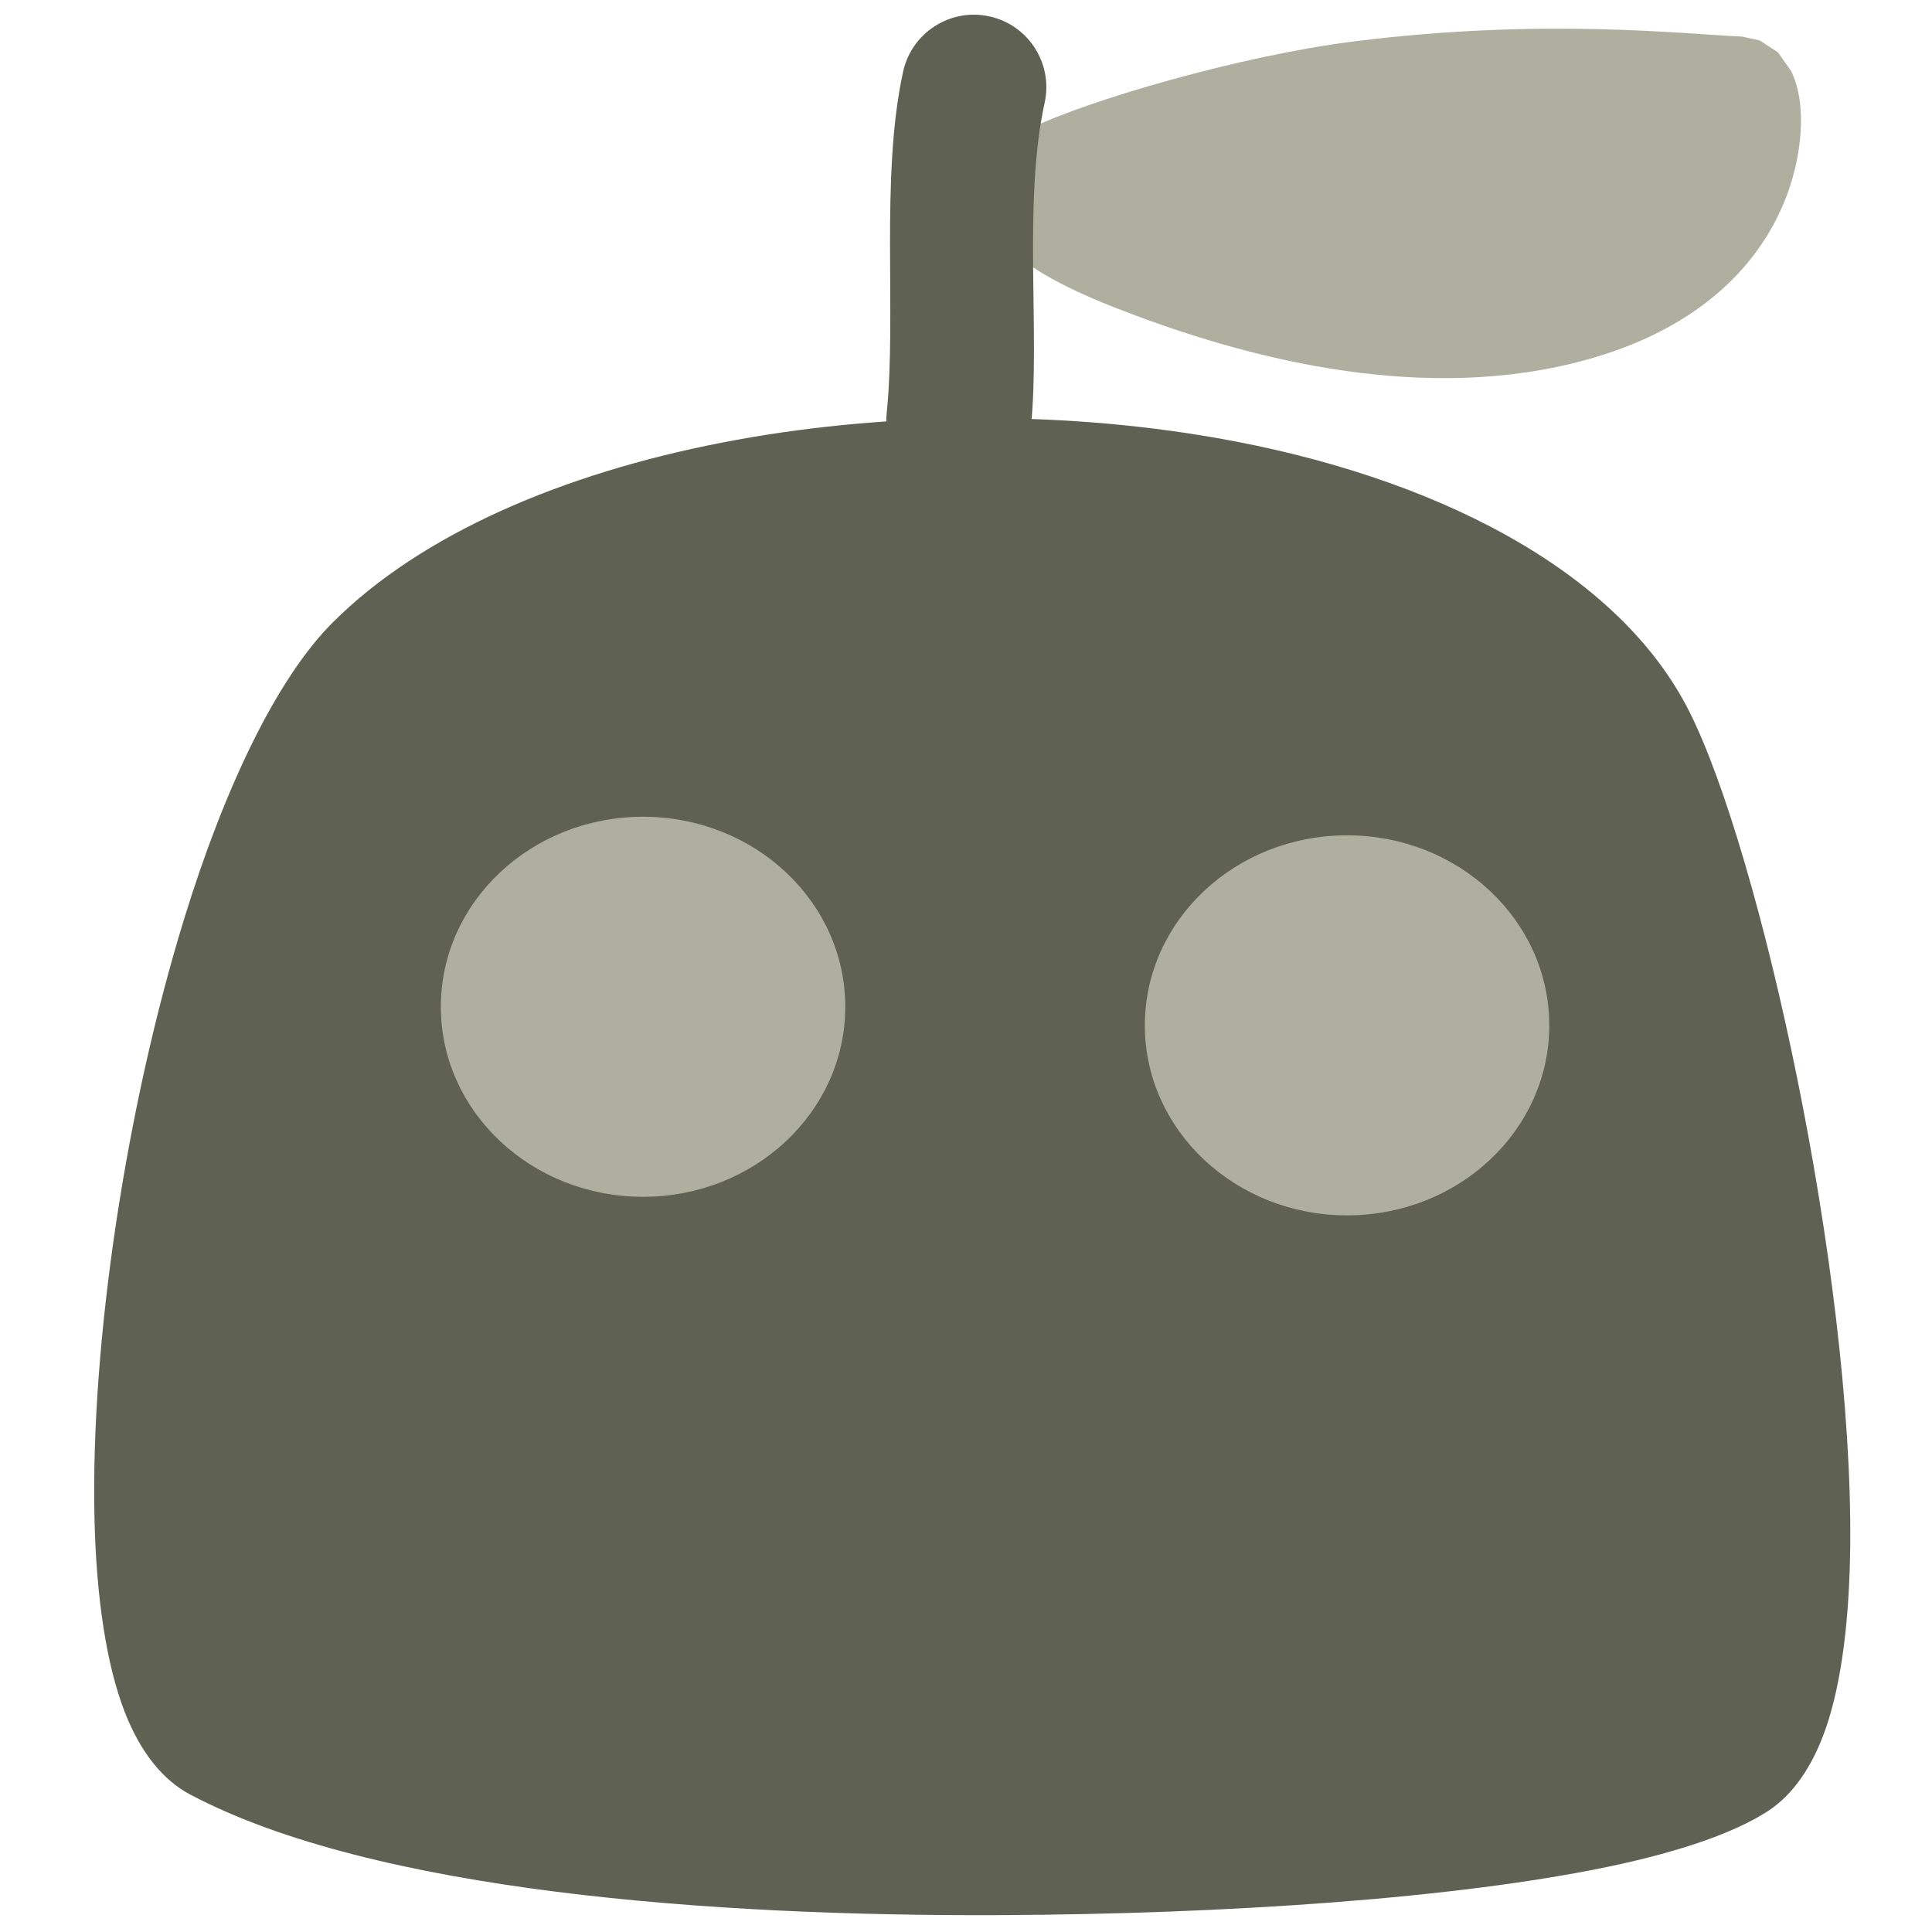
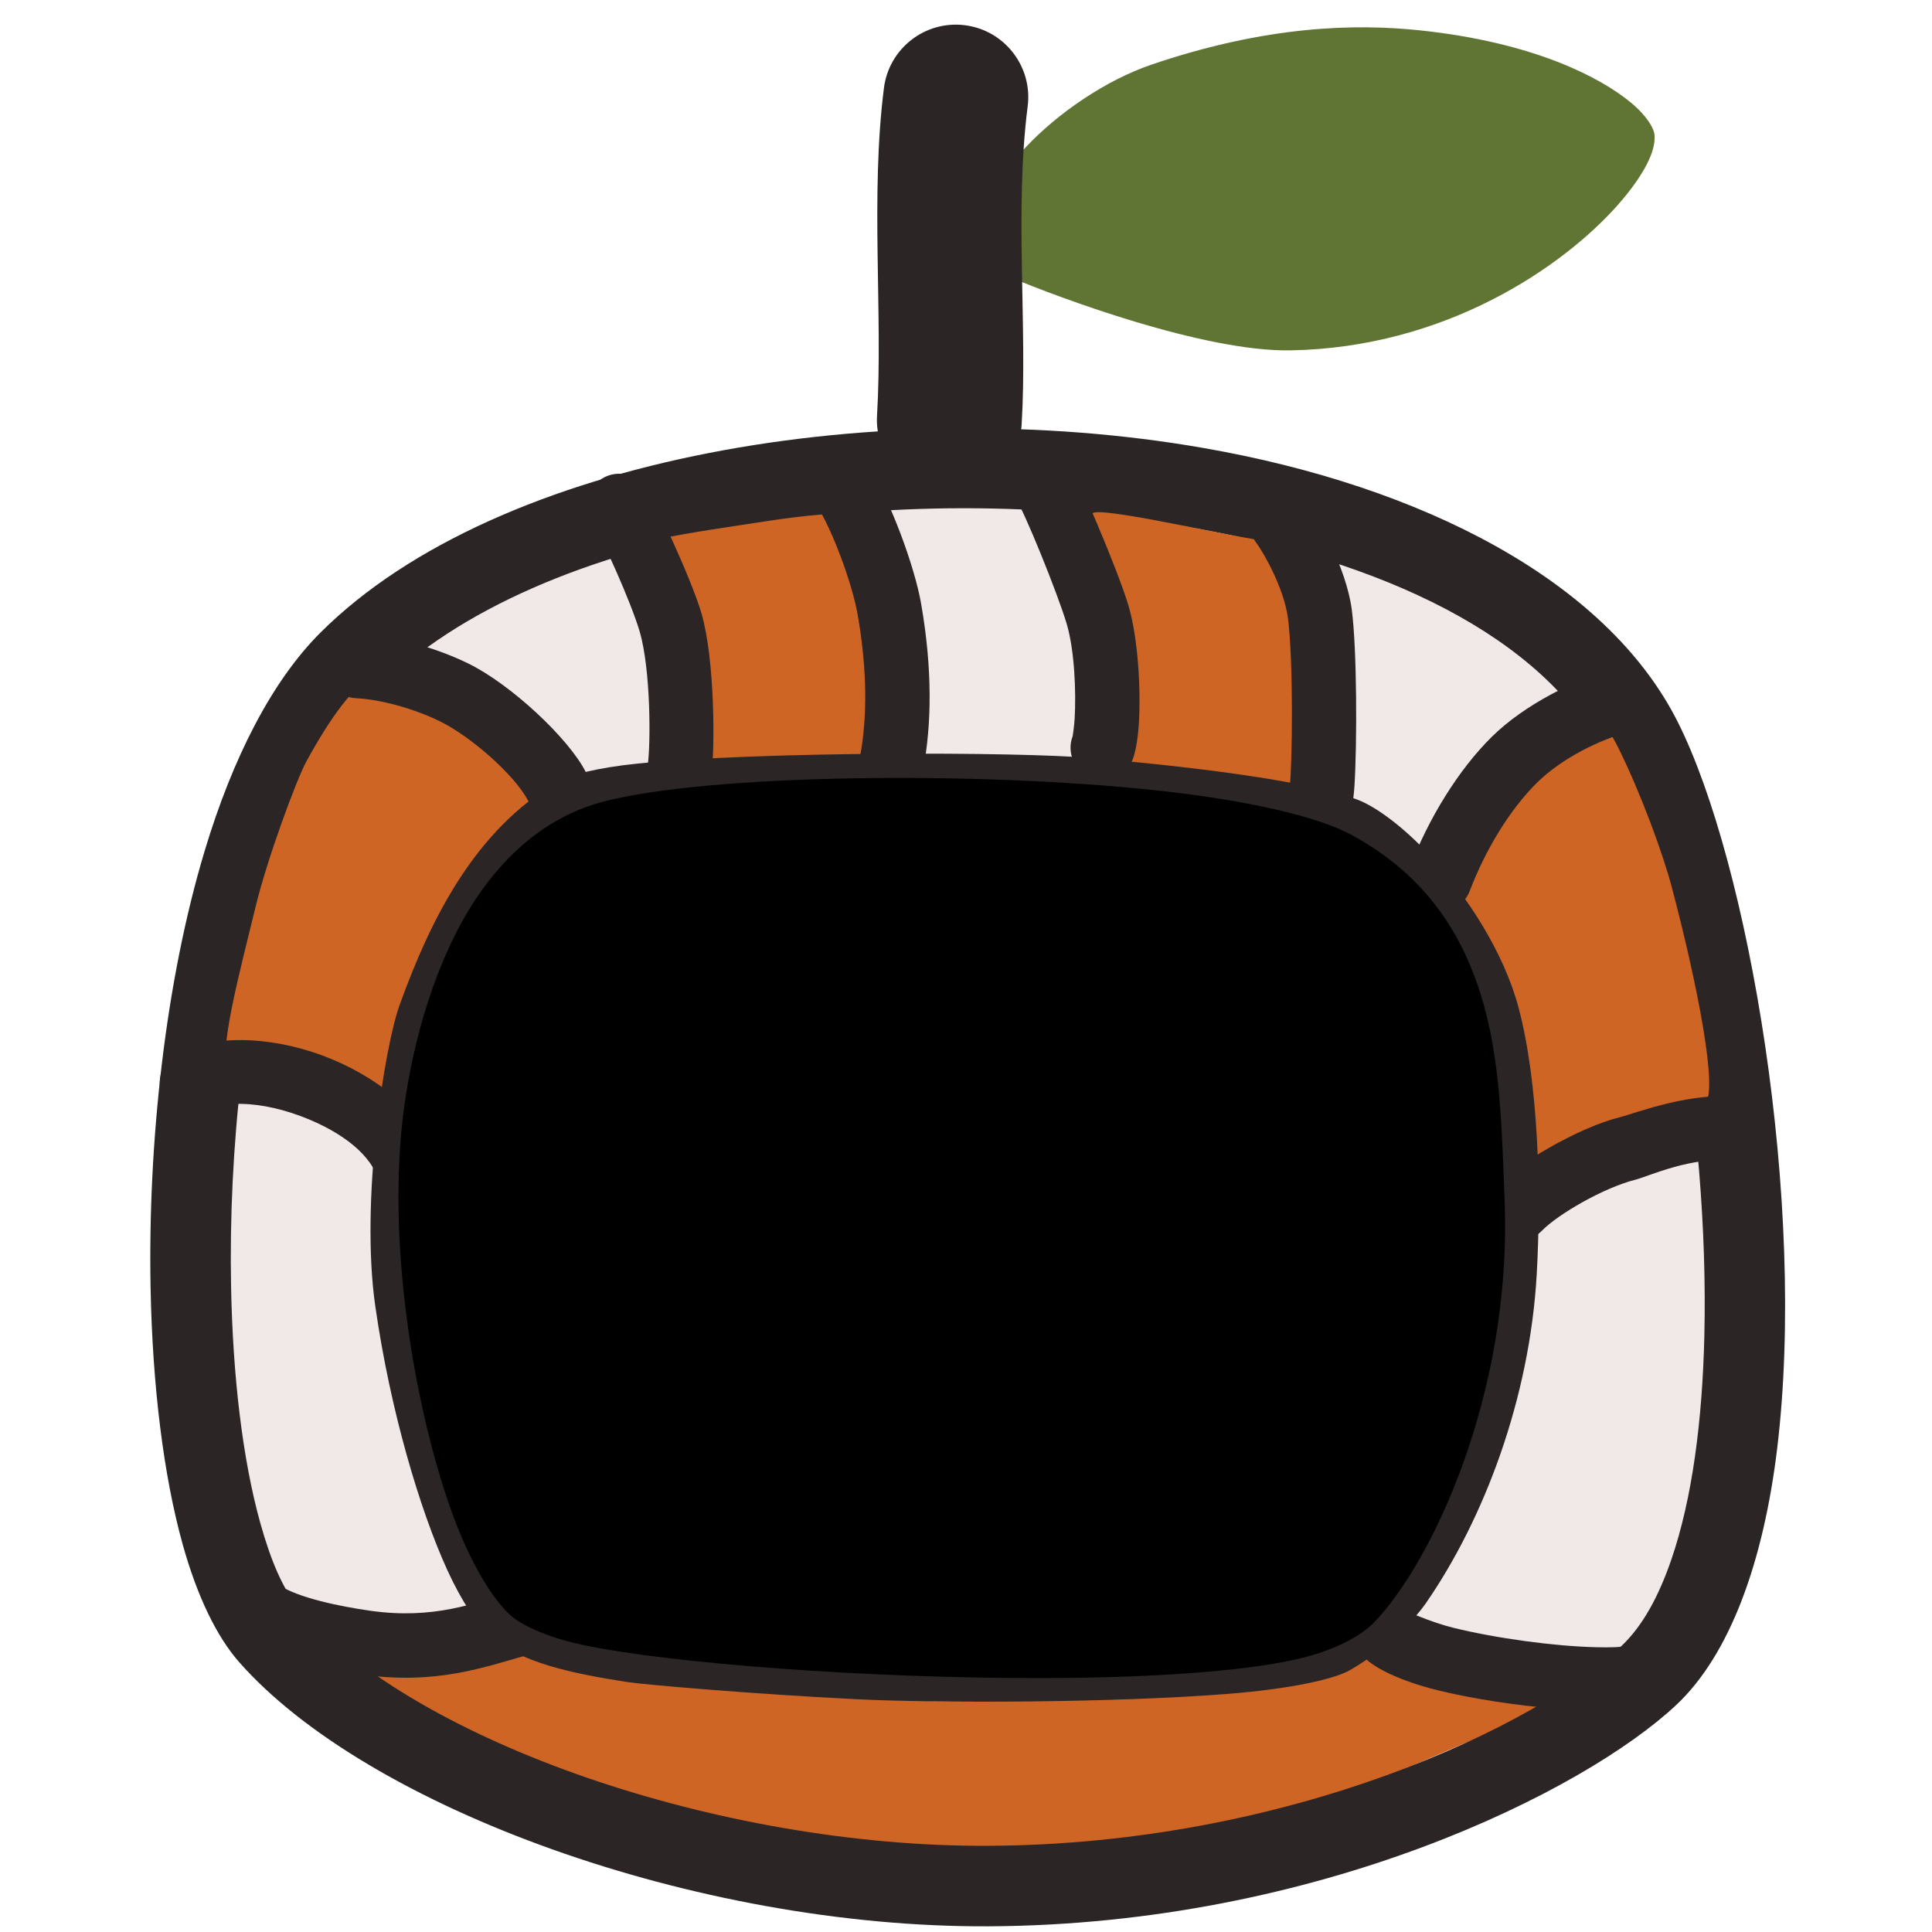
- <svg xmlns="http://www.w3.org/2000/svg" width="100%" height="100%" viewBox="0 0 240 240" version="1.1" xml:space="preserve" style="fill-rule:evenodd;clip-rule:evenodd;stroke-linecap:round;stroke-linejoin:round;stroke-miterlimit:1.5;">
-   <g transform="matrix(0.128509,0,0,0.128509,-28.0898,-16.3747)">
+ <svg xmlns="http://www.w3.org/2000/svg" width="100%" height="100%" viewBox="0 0 240 240" version="1.1" xml:space="preserve" style="fill-rule:evenodd;clip-rule:evenodd;stroke-linejoin:round;stroke-miterlimit:2;">
+   <g transform="matrix(0.128598,0,0,0.128598,-29.6904,-15.1573)">
    <g transform="matrix(1.97618,0,0,1.97618,-1065.72,53.2656)">
-       <path d="M826.689,355.803C734.755,447.382 672.734,855.822 751.954,897.824C839.757,944.376 1002.14,955.253 1139.13,954.623C1294.56,953.909 1455.2,939.139 1504.17,906.764C1576.31,859.065 1506.77,489.976 1458.61,394.359C1377.19,232.708 965.737,217.295 826.689,355.803Z" style="fill:rgb(95,98,82);" />
-       <path d="M812.795,341.855C899.778,255.208 1088.63,224.499 1244.43,251.668C1351.05,270.26 1441.34,316.301 1476.19,385.502C1510.68,453.964 1556.23,659.422 1554.93,793.311C1554.58,829.514 1550.73,860.701 1542.89,883.21C1536.34,902.017 1526.69,915.471 1515.03,923.187C1498.9,933.852 1471.88,943.222 1437.15,950.512C1362.34,966.213 1249.49,973.804 1139.22,974.311C998.89,974.956 832.677,962.907 742.732,915.218C729.749,908.335 718.696,894.902 711.006,875.218C701.913,851.945 696.973,818.799 696.102,779.974C694.173,693.994 711.613,578.905 740.13,486.452C759.896,422.37 785.45,369.093 812.795,341.855ZM840.584,369.752C816.444,393.798 795.207,441.487 777.757,498.058C750.452,586.584 733.621,696.763 735.469,779.091C736.216,812.399 739.882,840.923 747.683,860.889C751.26,870.044 755.138,877.227 761.177,880.429C846.838,925.846 1005.39,935.549 1139.04,934.935C1231.23,934.511 1325.28,929.128 1396.22,917.942C1440.41,910.974 1475.21,902.304 1493.31,890.341C1498.96,886.605 1502.53,879.369 1505.7,870.262C1512.44,850.915 1515.25,824.046 1515.56,792.93C1516.79,665.025 1473.97,468.617 1441.03,403.215C1410.74,343.091 1330.3,306.613 1237.66,290.459C1094.6,265.51 920.459,290.186 840.584,369.752Z" style="fill:rgb(95,98,82);" />
+       <path d="M826.689,355.803C734.755,447.382 728.514,764.796 787.748,832.112C847.751,900.303 1002.14,955.253 1139.13,954.623C1294.56,953.909 1419.08,891.942 1461.94,851.835C1541.22,777.648 1506.77,489.976 1458.61,394.359C1377.19,232.708 965.737,217.295 826.689,355.803Z" style="fill:rgb(241,232,232);" />
+       <clipPath id="_clip1">
+         <path d="M826.689,355.803C734.755,447.382 728.514,764.796 787.748,832.112C847.751,900.303 1002.14,955.253 1139.13,954.623C1294.56,953.909 1419.08,891.942 1461.94,851.835C1541.22,777.648 1506.77,489.976 1458.61,394.359C1377.19,232.708 965.737,217.295 826.689,355.803Z" />
+       </clipPath>
+       <g clip-path="url(#_clip1)">
+         <path d="M911.94,841.62C910.593,840.759 864.018,849.619 847.937,845.599C835.327,842.446 821.124,840.286 809.4,836.378C808.076,835.937 800.151,833.756 800.288,833.928C803.568,838.036 821.83,855.02 831.314,860.599C842.445,867.147 853.152,874.527 864.431,880.806C883.96,891.677 906.783,902.361 927.82,909.769C955.918,919.664 979.058,925.599 1002.72,931.174C1030.26,937.663 1048.68,934.667 1075.08,937.764C1097.9,940.442 1220.69,934.4 1236.51,931.238C1272.7,924.003 1287.04,916.654 1319.31,906.403C1333.43,901.919 1359.7,889.924 1373.31,884.331C1402.82,872.196 1402.41,868.62 1421.74,858.163C1425.58,856.089 1335.62,841.333 1325.18,842.726C1299.41,846.161 1264.64,856.555 1238.83,859.922C1214.32,863.119 1195.21,860.766 1170.53,862.529C1127.12,865.63 1077.55,864.815 1034.88,858.079C1018.75,855.531 1002.76,858.725 986.547,856.698C963.946,853.873 912.886,845.154 911.94,841.62Z" style="fill:rgb(207,101,37);" />
+       </g>
+       <path d="M812.804,341.864C899.786,255.22 1088.63,224.513 1244.43,251.681C1351.04,270.273 1441.33,316.311 1476.18,385.508C1511,454.633 1539.31,620.889 1524.82,740.737C1518.14,795.955 1501.79,841.491 1475.38,866.201C1430.71,908.005 1301.23,973.553 1139.22,974.298C996.257,974.955 835.598,916.275 772.977,845.109C761.986,832.618 752.485,812.917 745.477,787.837C736.044,754.072 730.622,709.892 729.718,662.118C728.377,591.261 736.932,512.448 756.186,448.512C769.738,403.51 788.829,365.746 812.804,341.864ZM840.575,369.743C820.42,389.819 805.256,422.028 793.864,459.858C775.702,520.169 767.795,594.534 769.06,661.373C769.893,705.397 774.683,746.134 783.376,777.248C788.453,795.421 794.554,810.064 802.518,819.115C859.905,884.332 1008.03,935.551 1139.04,934.948C1287.89,934.264 1407.45,875.879 1448.5,837.469C1459.13,827.524 1466.97,812.802 1473.07,795.091C1483.41,765.021 1488.24,726.809 1489.22,685.823C1491.72,581.249 1469.01,458.732 1441.04,403.209C1410.75,343.082 1330.31,306.601 1237.67,290.446C1094.59,265.496 920.452,290.174 840.575,369.743Z" style="fill:rgb(43,37,37);" />
+       <g transform="matrix(-0.439836,-0.898078,0.898078,-0.439836,1466.05,1425.71)">
+         <path d="M764.891,307.071C757.173,308.456 750.685,356.643 753.307,370.988C756.404,387.93 755.985,393.805 756.229,396.199C757.102,404.767 811.714,419.204 858.537,428.503C875.25,431.823 905.971,435.019 930.415,434.971C950.495,434.931 967.949,429.027 966.893,428.386C966.514,428.156 970.732,419.65 964.455,392.899C957.25,362.189 913.59,332.018 909.545,332.082C885.863,332.457 780.225,304.319 764.891,307.071Z" style="fill:rgb(207,101,37);" />
+       </g>
+       <g transform="matrix(-0.485438,0.874271,-0.942554,-0.362462,1659.58,-249.297)">
+         <path d="M902.571,320.208C900.892,319.416 869.827,371.424 871.684,395.81C872.557,407.276 871.931,418.974 873.059,419.795C882.677,426.799 901.783,428.952 926.156,428.8C935.874,428.74 977.823,422.51 1002.63,415.854C1027.94,409.06 1082.91,395.945 1078.22,389.41C1077.97,389.052 1079.11,379.373 1079.53,368.075C1080.45,343.443 1101.54,307.559 1087.13,309.103C1083.83,309.457 1039.93,325.392 1000.39,331.482C962.549,337.309 916.437,326.757 902.571,320.208Z" style="fill:rgb(207,101,37);" />
+       </g>
+       <g transform="matrix(0.829047,0,0,0.92015,476.929,-41.6959)">
+         <path d="M860.298,354.69C869.143,364.878 880.416,466.319 877.829,482.599C875.648,496.332 984.55,505.606 979.623,502.612C979.244,502.382 983.983,442.578 980.334,415.434C975.958,382.871 962.967,368.253 958.995,367.759C935.054,364.777 854.025,347.463 860.298,354.69Z" style="fill:rgb(207,101,37);" />
+       </g>
+       <g transform="matrix(0.807113,0,0,1.08156,290.889,-100.657)">
+         <path d="M845.069,368.554C848.046,378.006 864.333,397.655 871.734,425.934C877.106,446.46 869.431,463.705 869.995,465.487C871.009,468.688 934.918,466.663 944.972,466.133C952.008,465.763 979.713,468.42 974.786,465.427C974.407,465.196 983.564,443.783 977.288,417.033C970.083,386.322 963.704,355.125 959.669,355.308C934.661,356.436 918.54,358.702 893.137,361.517C887.578,362.133 844.583,367.013 845.069,368.554Z" style="fill:rgb(207,101,37);" />
+       </g>
+       <path d="M1346.03,821.305C1347.04,821.735 1357.42,826.114 1366.25,828.305C1387.37,833.543 1416.17,837.412 1436.16,837.871C1442.99,838.028 1448.56,837.986 1451.77,837.019C1460.09,834.519 1468.88,839.244 1471.38,847.564C1473.88,855.883 1469.15,864.667 1460.83,867.167C1445.5,871.775 1393.09,867.398 1358.67,858.858C1340.93,854.458 1327.72,848.025 1323.08,842.843C1317.29,836.369 1317.84,826.41 1324.31,820.617C1330.6,814.992 1340.17,815.35 1346.03,821.305Z" style="fill:rgb(43,37,37);" />
+       <path d="M1374.54,468.213C1371.45,476.332 1362.35,480.415 1354.23,477.325C1346.11,474.236 1342.03,465.136 1345.12,457.016C1354.42,432.582 1369.16,408.809 1385.34,392.843C1401.37,377.019 1426.33,364.659 1444.42,360.03C1452.83,357.876 1461.41,362.96 1463.57,371.376C1465.72,379.792 1460.64,388.373 1452.22,390.527C1438.53,394.03 1419.59,403.273 1407.45,415.248C1394.13,428.394 1382.2,448.095 1374.54,468.213Z" style="fill:rgb(43,37,37);" />
+       <g transform="matrix(0.980892,0.194551,-0.194551,0.980892,186.33,-69.5721)">
+         <path d="M1337.07,452.348C1332.36,459.652 1322.62,461.765 1315.31,457.063C1308.01,452.36 1305.89,442.612 1310.6,435.308C1318.43,423.132 1344.09,399.783 1363.55,390.573C1370.64,387.221 1396.65,370.546 1419.87,369.639C1428.55,369.3 1435.87,376.072 1436.21,384.753C1436.55,393.433 1429.78,400.756 1421.1,401.095C1402.71,401.813 1382.63,416.373 1377.02,419.028C1362.41,425.94 1342.95,443.21 1337.07,452.348Z" style="fill:rgb(43,37,37);" />
+       </g>
+       <path d="M774.723,833.479C767.517,828.627 765.606,818.837 770.458,811.632C775.309,804.426 785.099,802.514 792.305,807.366C801.899,813.826 822.696,818 837.101,820.045C868.169,824.454 887.901,816.279 906.377,811.112C914.743,808.773 923.434,813.666 925.774,822.032C928.113,830.398 923.22,839.09 914.854,841.429C892.964,847.55 869.487,856.436 832.678,851.212C813.925,848.551 787.213,841.888 774.723,833.479Z" style="fill:rgb(43,37,37);" />
+       <path d="M942.484,410.137C946.414,417.885 943.314,427.365 935.566,431.294C927.819,435.224 918.339,432.124 914.409,424.376C908.111,411.958 886.614,392.86 871.167,385.283C858.449,379.044 842.079,374.548 830.196,373.993C821.518,373.589 814.802,366.215 815.207,357.537C815.612,348.86 822.985,342.143 831.663,342.548C847.125,343.269 868.483,348.903 885.031,357.02C905.765,367.191 934.031,393.469 942.484,410.137Z" style="fill:rgb(43,37,37);" />
+       <g transform="matrix(0.506945,0,0,0.506945,546.85,31.1973)">
+         <g transform="matrix(1.9726,0,0,1.9726,-958.21,-90.0887)">
+           <path d="M994.518,294.73C989.832,287.415 991.967,277.672 999.282,272.986C1006.6,268.3 1016.34,270.435 1021.02,277.75C1029.93,291.651 1041.99,323.415 1045.27,342.211C1050.89,374.422 1050.39,401.306 1046.37,422.762C1044.77,431.3 1036.54,436.934 1028,435.334C1019.46,433.735 1013.83,425.504 1015.43,416.966C1018.89,398.493 1019.09,375.35 1014.26,347.618C1011.57,332.211 1001.82,306.125 994.518,294.73Z" style="fill:rgb(43,37,37);" />
+         </g>
+         <g transform="matrix(1.9726,0,0,1.9726,-1146.66,-74.2157)">
+           <path d="M980.618,295.923C975.376,288.997 976.743,279.117 983.67,273.874C990.596,268.631 1000.48,269.999 1005.72,276.925C1010.34,283.032 1028.36,321.703 1033.4,338.793C1040.11,361.498 1040.07,406.6 1038.22,418.206C1036.86,426.785 1028.79,432.642 1020.21,431.276C1011.63,429.91 1005.77,421.837 1007.14,413.258C1008.66,403.678 1008.75,366.45 1003.21,347.709C999.004,333.463 984.471,301.014 980.618,295.923Z" style="fill:rgb(43,37,37);" />
+         </g>
+       </g>
+       <g transform="matrix(1,0,0,1,-91.8732,190.88)">
+         <path d="M962.358,407.023C965.289,415.2 961.03,424.219 952.852,427.15C944.674,430.081 935.655,425.822 932.724,417.644C927.734,403.721 911.268,393.359 894.269,387.123C883.417,383.143 872.084,380.982 862.378,381.469C857.638,381.707 853.357,382.461 850.16,384.464C842.797,389.075 833.076,386.841 828.466,379.478C823.855,372.116 826.089,362.395 833.452,357.784C849.574,347.687 878.385,347.766 905.11,357.569C931.304,367.178 954.668,385.568 962.358,407.023Z" style="fill:rgb(43,37,37);" />
+       </g>
+       <g transform="matrix(0.506945,0,0,0.506945,632.047,28.0622)">
+         <g transform="matrix(1.9726,0,0,1.9726,-696.257,-76.3673)">
+           <path d="M1007.14,431.528C1007.17,431.337 1007.21,431.091 1007.23,430.899C1008.91,417.107 1009.26,365.593 1006.57,345.331C1004.66,330.982 994.728,313.479 991.204,308.824C985.962,301.898 987.329,292.018 994.256,286.775C1001.18,281.532 1011.06,282.899 1016.31,289.826C1021.26,296.368 1035.1,321.019 1037.78,341.185C1040.37,360.728 1040.41,407.064 1039.1,427.63C1038.6,435.359 1037.4,440.583 1036.69,442.236C1033.28,450.224 1024.02,453.937 1016.04,450.522C1008.6,447.343 1004.87,439.098 1007.14,431.528Z" style="fill:rgb(43,37,37);" />
+         </g>
+         <g transform="matrix(1.9726,0,0,1.9726,-902.902,-75.2176)">
+           <path d="M1006.13,402.578C1006.22,402.013 1006.9,397.476 1007.09,394.012C1007.84,380.86 1007.05,360.71 1003.21,347.709C998.947,333.271 982.112,291.645 978.208,286.486C972.965,279.559 974.332,269.679 981.259,264.436C988.185,259.194 998.065,260.561 1003.31,267.487C1007.88,273.525 1028.41,321.895 1033.4,338.793C1038.13,354.804 1039.44,379.588 1038.52,395.784C1038.03,404.607 1036.6,411.35 1035.29,414.417C1031.88,422.405 1022.62,426.118 1014.63,422.704C1006.82,419.365 1003.1,410.44 1006.13,402.578Z" style="fill:rgb(43,37,37);" />
+         </g>
+       </g>
+       <g transform="matrix(3.36253,0,0,3.36253,717.215,121.234)">
+         <g transform="matrix(0.254132,0,0,0.254132,-166.739,-8.30747)">
+           <path d="M917.803,399.97C940.966,386.605 1155.12,385.664 1207.21,390.264C1231.46,392.405 1318.38,399.564 1351.59,412.453C1370.67,419.859 1414.31,466.508 1426.57,512.58C1437.22,552.6 1438.64,611.258 1436.07,656.432C1432.35,721.916 1408.46,785.801 1377.31,830.731C1373.51,836.213 1361.59,849.767 1342.99,860.517C1317.64,875.166 1138.83,876.658 1075.09,873.445C1017.82,870.558 957.156,865.425 947.562,863.932C921.921,859.942 897.297,856.681 883.123,844.008C865.926,828.632 838.285,753.854 826.586,671.968C818.735,617.021 831.041,535.848 839.227,513.216C854.593,470.734 875.57,424.339 917.803,399.97Z" style="fill:rgb(206,186,186);" />
+           <path d="M903.995,376.039C910.168,372.477 926.235,368.21 949.005,365.899C1018.75,358.821 1167.12,358.987 1209.64,362.742C1235.17,364.996 1326.61,373.123 1361.59,386.696C1371.6,390.584 1387.41,401.915 1403.05,418.941C1423.63,441.357 1444.8,473.63 1453.27,505.477C1464.56,547.915 1466.38,610.097 1463.66,658C1459.63,728.821 1433.71,797.882 1400.02,846.474C1395.21,853.412 1380.35,870.834 1356.81,884.439C1347.62,889.75 1322.02,895.192 1288.21,897.917C1221.81,903.267 1119.08,903.327 1073.7,901.039C1015.14,898.087 953.124,892.759 943.315,891.233C911.764,886.323 882.149,880.199 864.708,864.605C857.802,858.431 848.862,845.59 840.394,826.994C824.852,792.864 807.857,736.224 799.234,675.876C790.724,616.315 804.372,528.35 813.245,503.818C830.717,455.514 855.974,403.747 903.995,376.039ZM1329.83,836.207C1343.12,828.385 1351.86,818.949 1354.61,814.989C1383.22,773.719 1405.07,715.01 1408.49,654.863C1410.9,612.419 1409.87,557.285 1399.87,519.683C1393.63,496.242 1377.5,472.815 1362.35,456.316C1354.15,447.389 1346.85,440.249 1341.59,438.211C1310.14,426.005 1227.74,419.813 1204.78,417.786C1168.98,414.624 1055.22,414.199 982.384,418.687C959.199,420.116 933.635,424.136 930.302,424.67C894.758,445.922 878.311,486.389 865.208,522.614C857.71,543.345 846.745,617.727 853.937,668.06C860.619,714.831 872.71,759.18 884.893,790.326C891.243,806.559 896.419,818.834 901.539,823.412C905.65,827.088 911.544,828.807 918.003,830.489C928.306,833.17 939.946,834.786 951.81,836.632C961.189,838.091 1020.5,843.029 1076.48,845.851C1120.33,848.062 1219.61,848.008 1283.77,842.837C1304.27,841.185 1327.95,836.575 1329.83,836.207Z" style="fill:rgb(43,37,37);" />
+         </g>
+         <g transform="matrix(0.254132,0,0,0.254132,-166.739,-8.30747)">
+           <path d="M938.959,423.292C1020.26,401.91 1283.32,408.219 1340.13,439.024C1407.53,475.564 1405.79,549.154 1408.46,616.815C1412.39,716.507 1372.39,802.39 1344.25,831.431C1308.52,868.291 928.234,849.363 901.125,825.548C876.07,803.538 838.405,669.202 852.3,567.317C859.943,511.275 884.773,437.542 938.959,423.292Z" />
+           <path d="M929.589,387.665C988.998,372.041 1141.36,369.817 1247.77,381.376C1297.75,386.805 1338.2,396.069 1357.69,406.639C1401.55,430.417 1423.35,465.921 1434.18,506.818C1443.16,540.746 1443.82,578.834 1445.27,615.363C1449.71,727.93 1402.48,824.278 1370.7,857.069C1363.27,864.732 1348.27,873.299 1325.74,878.331C1293.62,885.503 1239.89,888.87 1180.71,888.981C1081.9,889.166 967.56,880.675 917.186,869.837C896.024,865.283 882.446,858.174 876.812,853.224C866.621,844.272 853.068,822.602 842.149,791.536C821.836,733.744 805.285,639.433 815.799,562.339C821.072,523.674 833.973,477.862 856.498,443.719C874.775,416.014 899.255,395.643 929.589,387.665ZM924.761,795.928C962.99,807.303 1080.43,815.491 1180.57,815.304C1221.93,815.226 1260.37,813.635 1289.13,809.897C1301.31,808.313 1315.94,804.417 1320.12,803.264C1344.33,775.755 1374.96,702.368 1371.65,618.268C1370.64,592.737 1370.44,566.301 1366.32,541.575C1361.62,513.303 1351.65,487.174 1322.58,471.408C1307.98,463.494 1277.23,458.687 1239.82,454.623C1142.34,444.035 1002.75,444.608 948.328,458.92C931.023,463.471 919.868,479.035 910.967,496.421C898.917,519.955 892.105,548.067 888.801,572.295C879.862,637.84 894.387,717.97 911.658,767.104C915.543,778.158 921.91,790.572 924.761,795.928Z" />
+         </g>
+       </g>
    </g>
-     <g transform="matrix(1.32532,0,0,1.10952,-71.0128,-6.60377)">
-       <path d="M970.381,284.027C971.122,267.215 1110.95,213.633 1210.03,198.694C1344.82,178.373 1443.95,192.402 1487.55,194.701C1505.84,195.666 1514.38,356.844 1347.51,399.102C1235.87,427.372 1119.3,384.662 1043.75,349.227C986.808,322.521 969.556,302.735 970.381,284.027Z" style="fill:rgb(174,175,158);" />
-       <path d="M935.201,281.814L938.806,264.812L946.524,251.528C950.634,246.396 958.654,239.252 970.699,232.271C1011.99,208.343 1122.44,169.485 1205.62,156.945C1343.31,136.186 1444.56,150.313 1489.1,152.662L1501.96,155.987L1515.25,166.367L1525.03,182.872C1527.34,188.629 1529.44,196.11 1530.75,205.133C1538.35,257.898 1518.22,398.888 1354.81,440.268C1235.81,470.402 1111.4,426.168 1030.87,388.396C989.981,369.217 966.764,351.786 954.488,337.061C951.338,333.282 948.705,329.541 946.5,325.877L940.082,312.641L936.083,297.5L935.201,281.814ZM1032.18,296.792C1039.43,301.244 1047.71,305.88 1056.62,310.058C1127.19,343.156 1235.92,384.342 1340.2,357.937C1430.17,335.154 1458.79,272.957 1461.67,234.97C1411.69,230.922 1325.42,223.712 1214.44,240.443C1158.61,248.861 1078.45,278.432 1032.18,296.792Z" style="fill:rgb(174,175,158);" />
+     <g transform="matrix(1.03272,0,0,1.13127,198.077,28.46)">
+       <path d="M980.823,306.183C966.923,300.865 965.05,276.522 966.402,263.928C970.475,225.992 1043.91,165.25 1112.69,143.913C1218.05,111.231 1299.38,109.468 1358.96,115.219C1506.15,129.427 1566.29,181.55 1568.09,194.921C1572.67,228.914 1440.29,364.986 1238.17,367.891C1158.92,369.03 1026.12,323.51 980.823,306.183Z" style="fill:rgb(96,117,51);" />
+       <path d="M976.458,315.692C968.134,312.508 962.04,305.241 958.635,295.892C954.716,285.131 954.229,271.601 955.161,262.922C956.968,246.09 970.454,224.879 991.627,204.368C1021.42,175.511 1066.12,147.47 1109.06,134.15C1216.48,100.83 1299.4,99.102 1360.15,104.966C1466.5,115.232 1528.68,145.071 1557.14,166.547C1572.34,178.017 1578.61,188.503 1579.3,193.663C1580.03,199.102 1578.6,206.596 1574.23,215.414C1568.96,226.034 1559.31,239.269 1545.52,253.544C1494.04,306.839 1383.78,376.11 1238.35,378.2C1157.73,379.359 1022.54,333.32 976.458,315.692ZM1556.92,196.595C1556.26,195.726 1550.43,188.237 1542.75,182.441C1516.07,162.306 1457.49,135.098 1357.78,125.473C1299.35,119.834 1219.63,121.632 1116.33,153.676C1076.73,165.96 1035.54,191.895 1008.07,218.511C991.061,234.984 979.094,251.415 977.643,264.933C976.952,271.367 977.165,281.409 980.07,289.386C981.221,292.544 982.377,295.598 985.188,296.673C1029.7,313.7 1160.12,358.7 1237.99,357.581C1375.52,355.604 1479.89,290.305 1528.58,239.905C1540.54,227.515 1549.08,216.127 1553.65,206.91C1555.73,202.719 1557.1,199.264 1556.92,196.595Z" style="fill:rgb(96,117,51);" />
    </g>
-     <g transform="matrix(20.685,0,0,2.34736,-19156.1,-26.2381)">
-       <path d="M978.858,94.971C979.258,78.885 981.064,68.684 982.889,72.205C984.715,75.725 985.873,91.643 985.473,107.729C984.448,149.004 985.275,202.812 984.827,241.691C984.638,258.073 982.975,270.022 981.116,268.357C979.257,266.693 977.901,252.041 978.09,235.659C978.561,194.818 977.781,138.33 978.858,94.971Z" style="fill:rgb(95,98,82);" />
+     <g transform="matrix(12.4266,0,0,2.42506,-11050.8,-34.1134)">
+       <path d="M976.579,97.706C976.971,81.906 979.793,70.71 982.877,72.721C985.96,74.732 988.145,89.193 987.752,104.994C986.717,146.671 987.738,192.35 987.285,231.607C987.102,247.507 984.434,259.653 981.331,258.714C978.228,257.774 975.858,244.103 976.041,228.202C976.508,187.74 975.512,140.663 976.579,97.706Z" style="fill:rgb(43,37,37);" />
    </g>
  </g>
-   <g transform="matrix(1,0,0,1,-7.06564,-5.05604)">
-     <ellipse cx="86.948" cy="130.122" rx="24.62" ry="23.106" style="fill:rgb(174,175,158);stroke:rgb(174,175,158);stroke-width:1px;" />
-   </g>
-   <g transform="matrix(1,0,0,1,80.3877,-2.75015)">
-     <ellipse cx="86.948" cy="130.122" rx="24.62" ry="23.106" style="fill:rgb(174,175,158);stroke:rgb(174,175,158);stroke-width:1px;" />
-   </g>
</svg>
